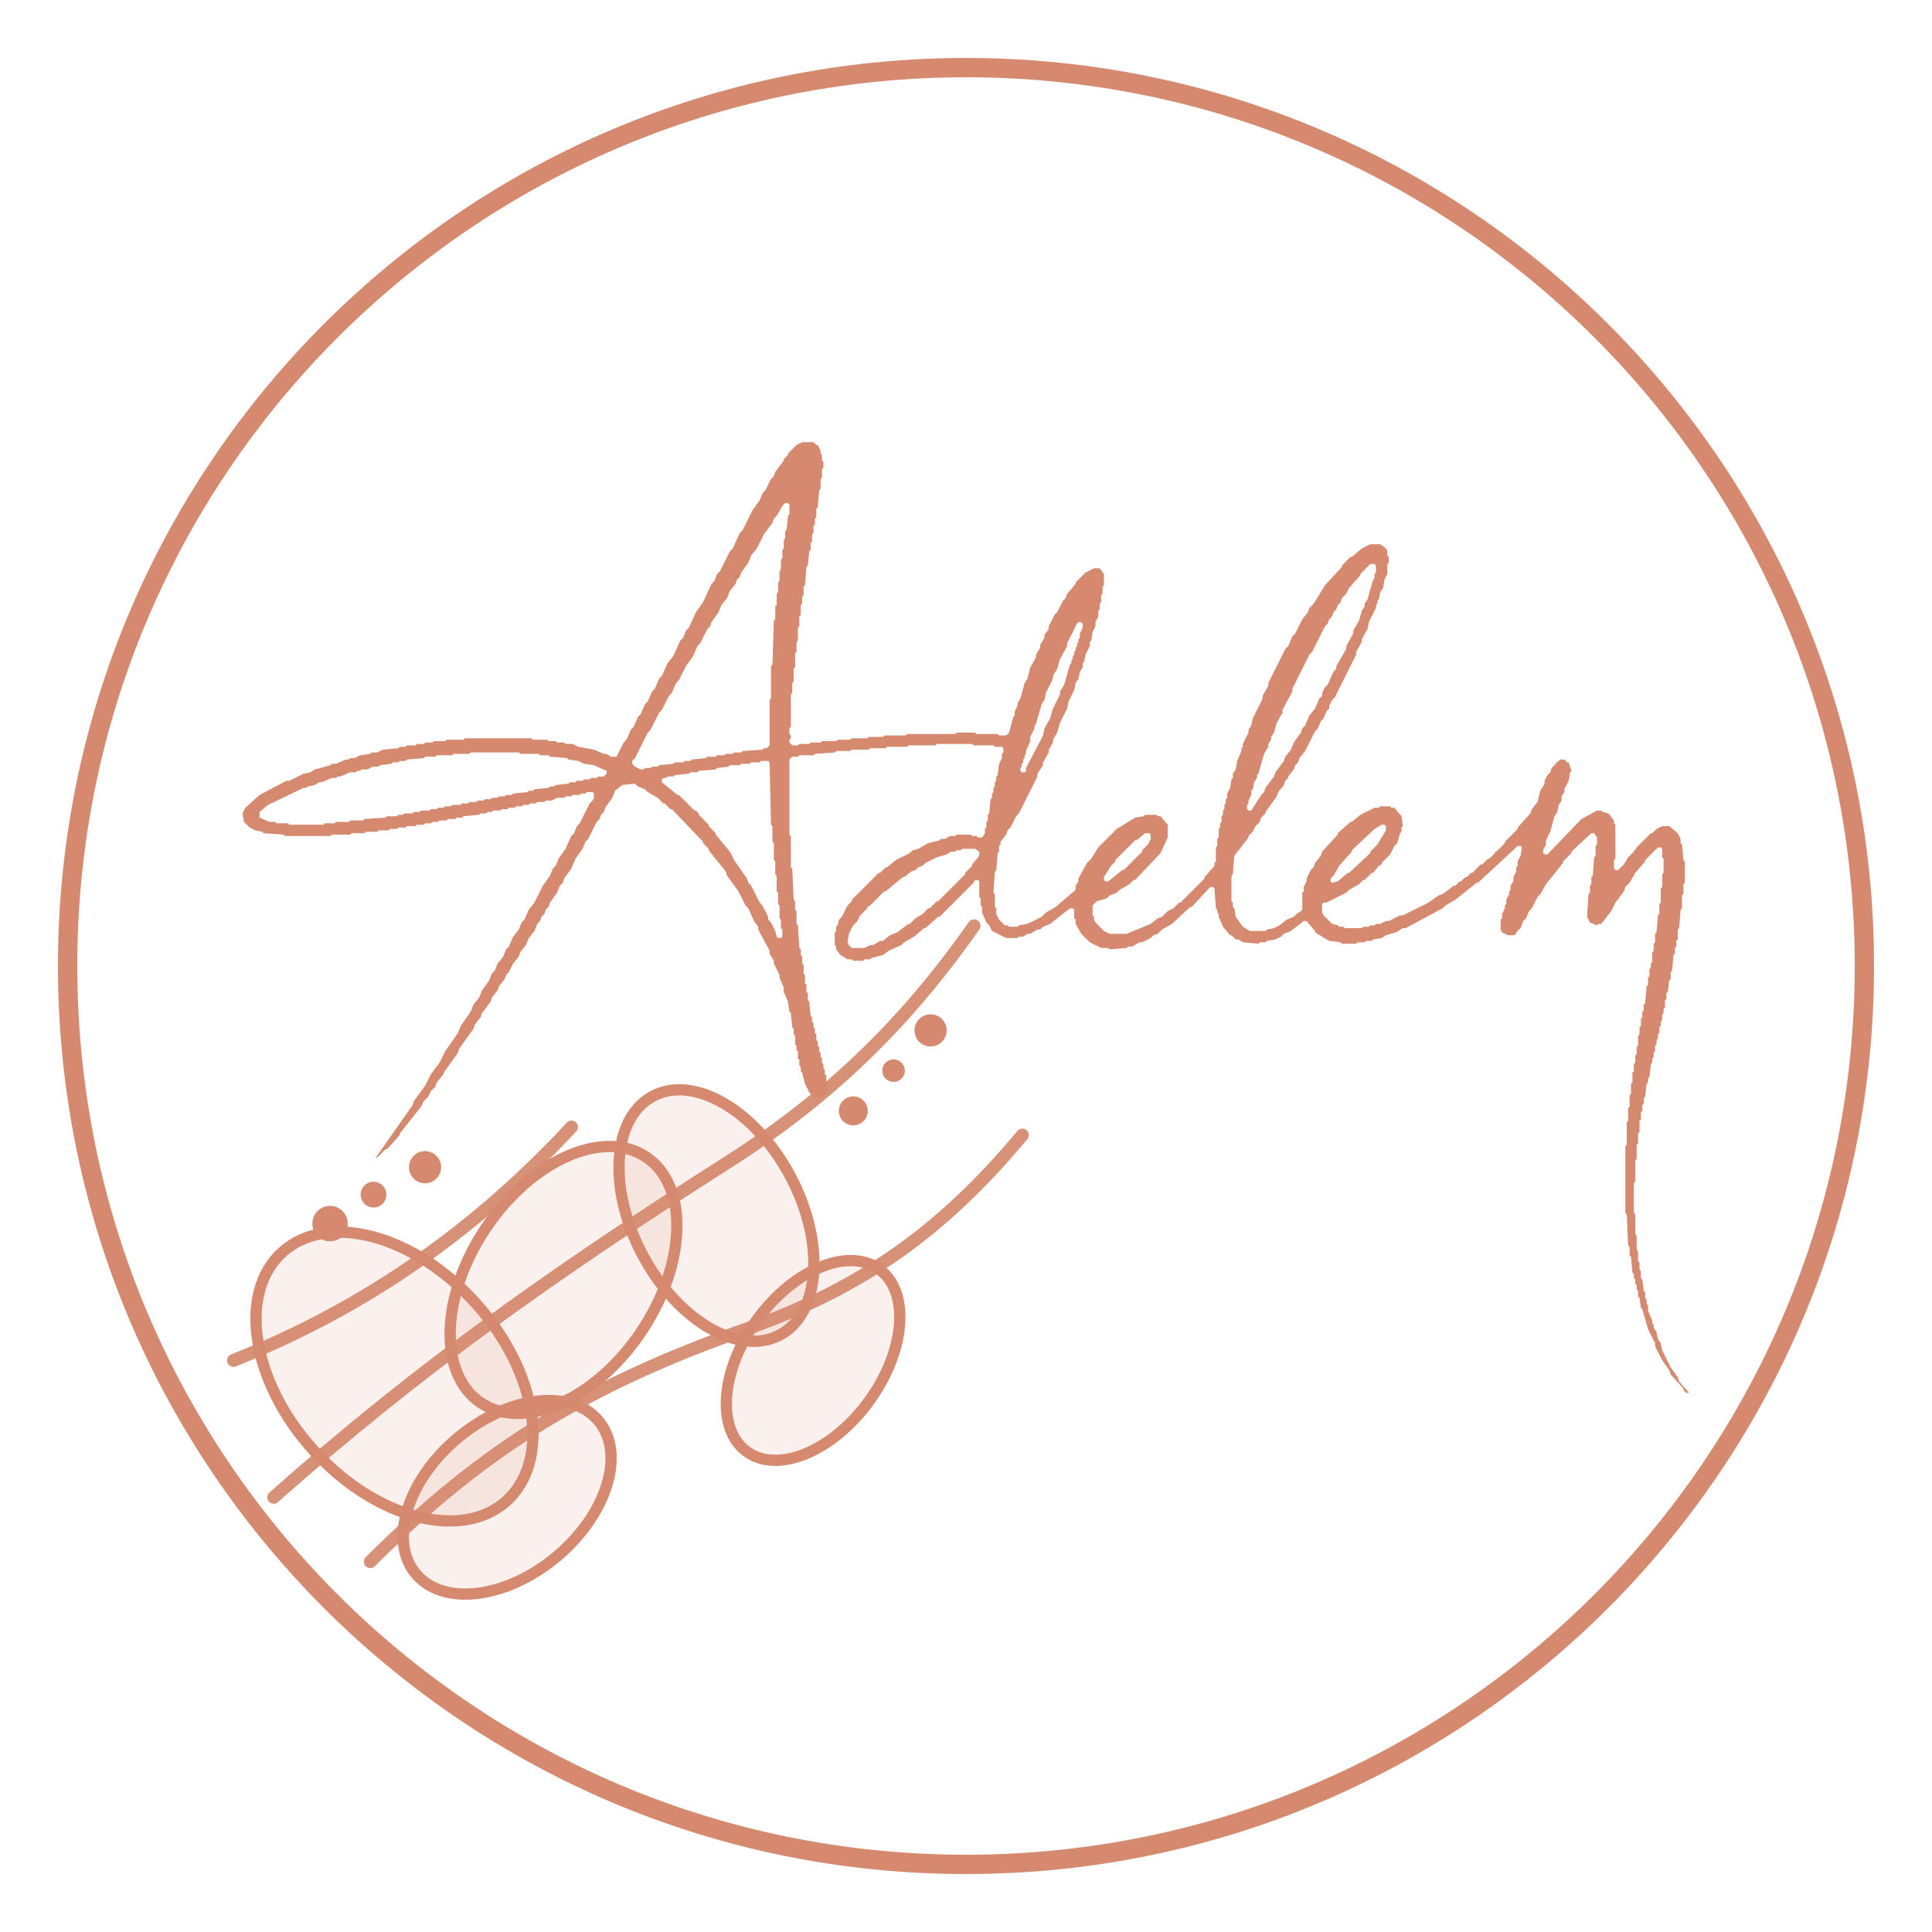
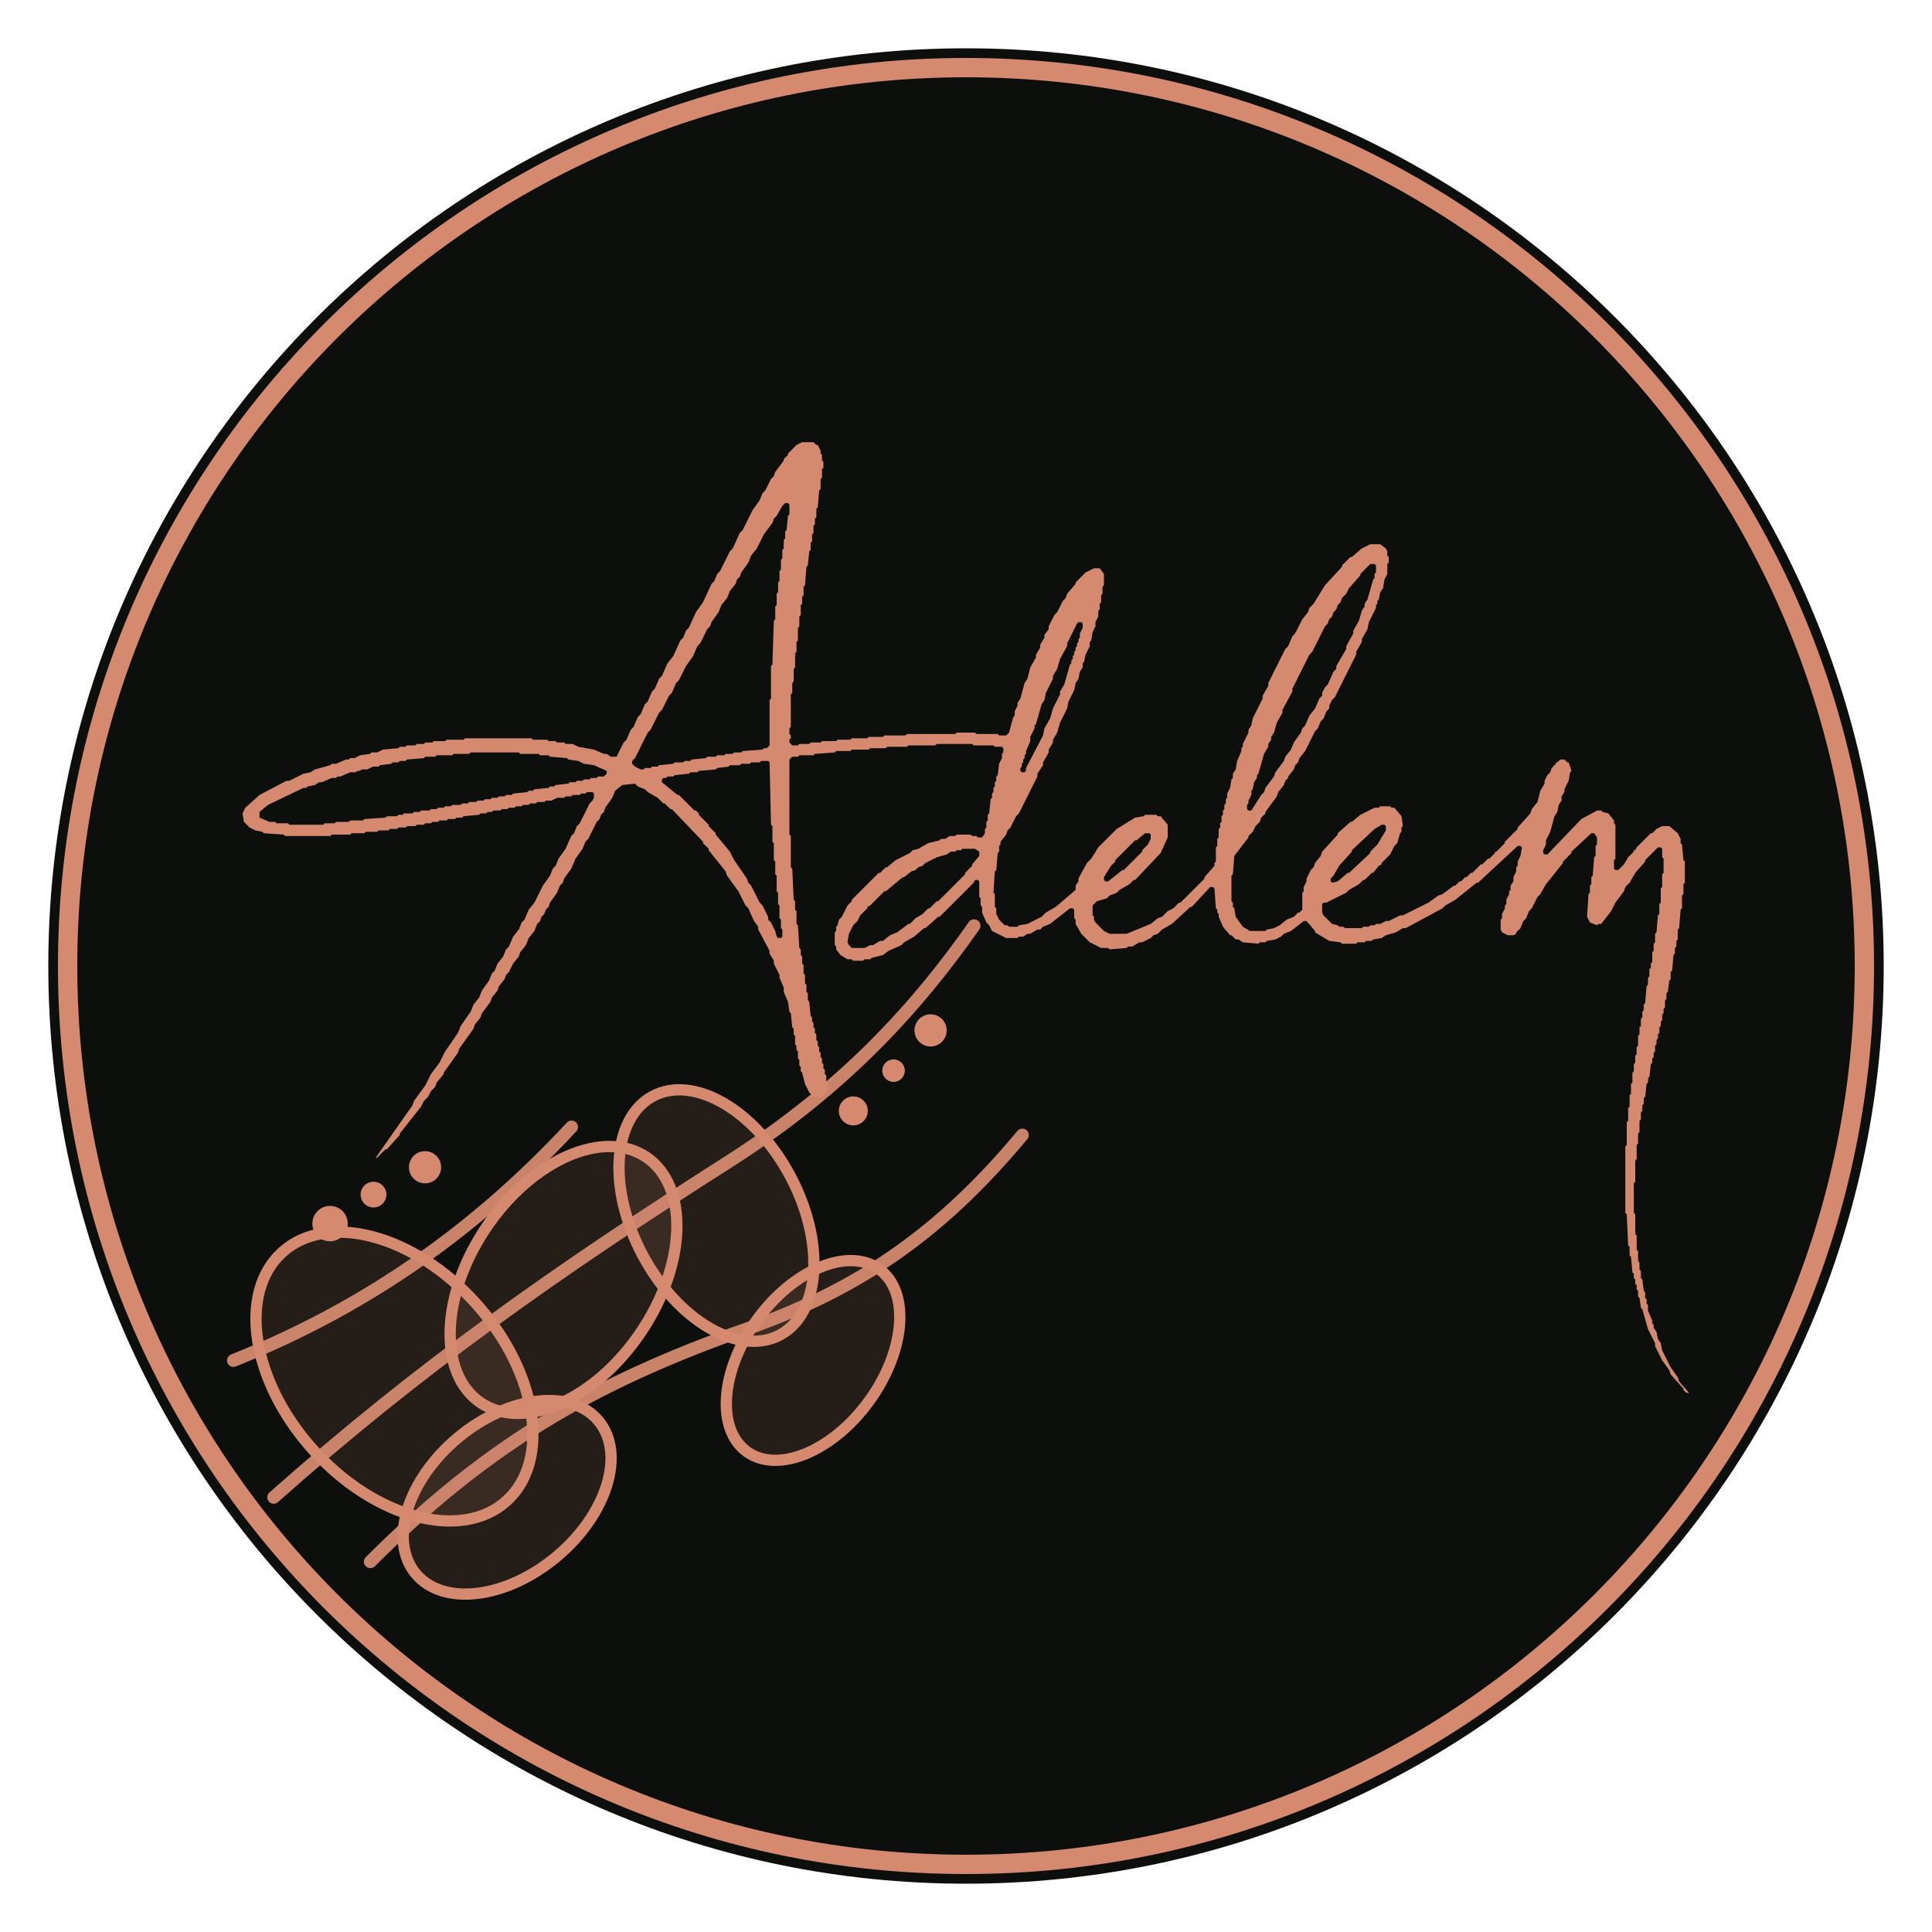
<svg xmlns="http://www.w3.org/2000/svg" viewBox="0 0 1200 1200" role="img" aria-label="Adelem">
+   <circle cx="600" cy="600" r="570" fill="#0C0F0C" />
  <circle cx="600" cy="600" r="558" fill="none" stroke="#D58A6F" stroke-width="12" />
  <g fill="none" stroke="#D58A6F" stroke-width="8" stroke-linecap="round" stroke-linejoin="round" opacity=".94">
    <path d="M170 930 C260 850 345 790 455 720 C525 675 570 625 605 575" />
    <path d="M230 970 C300 900 365 860 465 825 C535 800 585 765 635 705" />
    <path d="M145 845 C220 815 290 770 355 700" />
  </g>
  <g fill="#D58A6F" fill-opacity=".12" stroke="#D58A6F" stroke-width="7">
    <ellipse cx="245" cy="855" rx="68" ry="104" transform="rotate(-42 245 855)" />
    <ellipse cx="350" cy="795" rx="58" ry="92" transform="rotate(34 350 795)" />
    <ellipse cx="445" cy="755" rx="52" ry="84" transform="rotate(-28 445 755)" />
    <ellipse cx="315" cy="930" rx="48" ry="74" transform="rotate(50 315 930)" />
    <ellipse cx="505" cy="845" rx="43" ry="70" transform="rotate(36 505 845)" />
  </g>
  <g fill="#D58A6F">
    <circle cx="205" cy="760" r="11" />
    <circle cx="232" cy="742" r="8" />
    <circle cx="264" cy="725" r="10" />
    <circle cx="530" cy="690" r="9" />
    <circle cx="555" cy="665" r="7" />
    <circle cx="578" cy="640" r="10" />
  </g>
  <path d="M548,317 L548,320 L543,326 L543,327 L538,332 L538,333 L519,352 L518,352 L513,357 L512,357 L508,361 L503,364 L499,368 L498,368 L490,374 L485,376 L480,380 L478,380 L473,383 L471,383 L467,385 L458,385 L456,383 L455,381 L456,375 L459,369 L462,366 L464,362 L469,357 L469,356 L471,355 L481,345 L482,345 L494,335 L495,335 L500,331 L503,330 L505,328 L508,327 L510,325 L518,321 L525,319 L528,317 L531,317 L532,316 L535,316 L536,315 L545,315 Z M668,304 L669,305 L669,308 L667,312 L663,316 L663,317 L650,330 L649,330 L639,338 L637,338 L636,337 L636,335 L641,327 L644,324 L644,323 L658,309 L659,309 L665,304 Z M834,298 L835,299 L835,302 L829,312 L824,317 L824,318 L809,332 L808,332 L801,338 L797,339 L796,338 L796,336 L798,334 L802,327 L811,317 L811,316 L827,301 L832,298 Z M325,265 L327,265 L328,264 L332,264 L333,263 L343,262 L344,261 L349,261 L350,260 L362,259 L363,258 L371,257 L372,256 L379,256 L380,255 L386,255 L387,254 L393,254 L394,253 L399,253 L400,254 L401,298 L402,299 L402,310 L403,311 L403,323 L404,324 L404,333 L405,334 L405,345 L406,346 L406,354 L407,355 L407,364 L408,365 L408,371 L409,372 L409,377 L408,378 L406,378 L405,377 L404,373 L401,367 L399,365 L399,363 L395,355 L393,353 L387,341 L385,339 L384,336 L375,323 L372,317 L362,305 L362,304 L357,299 L357,298 L350,291 L350,290 L348,288 L347,288 L336,277 L335,277 L324,268 L324,266 Z M285,260 L285,262 L283,264 L279,264 L278,265 L274,265 L273,266 L269,266 L268,267 L264,267 L263,268 L259,268 L258,269 L249,270 L248,271 L245,271 L244,272 L234,273 L233,274 L230,274 L229,275 L219,276 L218,277 L214,277 L213,278 L209,278 L208,279 L204,279 L203,280 L199,280 L198,281 L194,281 L193,282 L188,282 L187,283 L183,283 L182,284 L176,284 L175,285 L171,285 L170,286 L166,286 L165,287 L161,287 L160,288 L154,288 L153,289 L149,289 L148,290 L142,290 L141,291 L138,291 L137,292 L130,292 L129,293 L114,294 L113,295 L104,295 L103,296 L94,296 L93,297 L86,297 L85,298 L61,298 L60,297 L52,297 L51,296 L47,296 L40,293 L40,289 L46,284 L71,272 L73,272 L74,271 L79,270 L82,268 L84,268 L91,265 L94,265 L95,264 L97,264 L104,261 L108,261 L109,260 L111,260 L112,259 L116,259 L120,257 L124,257 L125,256 L133,255 L134,254 L138,254 L139,253 L143,253 L144,252 L156,251 L157,250 L164,250 L165,249 L176,249 L177,248 L188,248 L189,247 L223,247 L224,248 L237,248 L238,249 L244,249 L245,250 L257,251 L258,252 L265,253 L269,255 L276,256 Z M620,155 L621,156 L621,159 L619,163 L619,166 L618,167 L618,169 L617,170 L617,172 L616,173 L616,175 L615,176 L615,178 L614,179 L614,181 L613,182 L613,184 L612,185 L608,199 L605,204 L605,206 L600,216 L598,223 L594,230 L593,235 L581,258 L581,260 L580,261 L578,261 L577,260 L577,258 L578,257 L578,255 L579,254 L579,252 L580,251 L580,249 L581,248 L581,246 L584,239 L584,236 L587,230 L587,228 L588,227 L592,213 L594,210 L595,205 L600,195 L600,193 L603,188 L605,181 L610,172 L610,170 L617,156 L618,155 Z M827,114 L828,115 L828,120 L827,121 L827,124 L826,125 L822,139 L820,142 L820,144 L818,147 L816,154 L812,161 L812,163 L807,172 L807,174 L800,186 L800,188 L798,190 L794,199 L792,201 L790,205 L790,207 L788,209 L785,216 L781,221 L778,228 L776,230 L775,233 L770,240 L768,245 L764,250 L763,253 L757,261 L756,264 L750,272 L749,275 L747,277 L740,288 L738,288 L737,287 L737,284 L738,283 L738,281 L740,277 L740,274 L741,273 L742,268 L744,265 L744,263 L745,262 L749,248 L752,243 L752,241 L754,238 L754,236 L756,233 L758,226 L762,219 L762,217 L769,204 L769,202 L781,178 L783,176 L792,158 L794,156 L795,153 L797,151 L798,148 L800,146 L801,143 L803,141 L804,138 L807,135 L809,131 L817,122 L817,121 L824,114 Z M413,71 L414,72 L414,79 L413,80 L412,90 L411,91 L411,96 L410,97 L410,103 L409,104 L409,110 L408,111 L408,118 L407,119 L407,126 L406,127 L406,134 L405,135 L405,143 L404,144 L404,153 L403,154 L402,185 L401,186 L401,209 L400,210 L400,242 L398,244 L396,244 L395,245 L381,246 L380,247 L375,247 L374,248 L369,248 L368,249 L363,249 L362,250 L356,250 L355,251 L345,252 L344,253 L340,253 L339,254 L333,254 L332,255 L322,256 L321,257 L317,257 L316,258 L312,258 L311,259 L309,259 L305,257 L303,255 L303,253 L305,251 L314,233 L316,231 L322,219 L324,217 L329,207 L331,205 L334,198 L336,196 L341,186 L346,179 L349,172 L351,170 L356,160 L358,158 L359,155 L364,148 L366,143 L370,138 L372,133 L376,128 L377,125 L379,123 L380,120 L385,113 L387,108 L391,103 L396,93 L402,85 L403,82 L405,80 L409,73 L411,71 Z M28,290 L29,296 L33,300 L37,302 L42,303 L43,304 L57,305 L58,306 L90,306 L91,305 L104,305 L105,304 L114,304 L115,303 L123,303 L124,302 L131,302 L132,301 L137,301 L138,300 L143,300 L144,299 L150,299 L151,298 L156,298 L157,297 L161,297 L162,296 L166,296 L167,295 L172,295 L173,294 L178,294 L179,293 L183,293 L184,292 L195,291 L196,290 L200,290 L201,289 L204,289 L205,288 L210,288 L211,287 L215,287 L216,286 L220,286 L221,285 L225,285 L226,284 L230,284 L231,283 L235,283 L236,282 L241,282 L242,281 L246,281 L250,279 L255,279 L256,278 L260,278 L261,277 L266,277 L267,276 L270,276 L271,275 L275,275 L276,276 L276,279 L275,281 L273,283 L266,297 L264,299 L262,304 L260,306 L256,315 L251,322 L249,327 L247,329 L245,334 L240,341 L234,353 L230,358 L227,365 L225,367 L223,372 L219,377 L216,384 L214,386 L212,391 L208,396 L206,401 L204,403 L202,408 L197,415 L195,420 L191,425 L189,430 L182,440 L180,445 L171,458 L167,466 L161,474 L157,482 L149,493 L148,496 L122,533 L123,533 L129,527 L130,527 L139,517 L139,516 L154,497 L156,493 L159,490 L161,486 L164,483 L165,480 L170,474 L170,473 L180,459 L181,456 L191,442 L192,439 L196,434 L197,431 L203,423 L204,420 L208,415 L209,412 L213,407 L214,404 L216,402 L219,396 L223,391 L224,388 L228,383 L230,378 L234,373 L236,368 L238,366 L239,363 L241,361 L242,358 L244,356 L245,353 L250,346 L252,341 L254,339 L255,336 L260,329 L263,322 L268,315 L270,310 L272,308 L278,296 L280,294 L281,291 L283,289 L284,286 L289,279 L291,274 L296,270 L305,269 L307,271 L312,273 L314,275 L321,279 L325,283 L326,283 L330,287 L331,287 L353,310 L353,311 L357,315 L357,316 L369,331 L370,334 L378,345 L383,355 L385,357 L389,366 L392,370 L392,372 L400,387 L400,389 L403,394 L403,396 L407,404 L407,406 L410,413 L410,416 L413,423 L414,430 L415,431 L416,441 L417,442 L417,446 L418,447 L418,453 L419,454 L419,457 L420,458 L420,463 L421,464 L421,468 L422,469 L422,472 L423,473 L425,481 L428,487 L431,490 L434,490 L435,491 L439,489 L441,485 L441,480 L440,479 L440,475 L439,474 L439,471 L438,470 L438,467 L437,466 L437,463 L436,462 L436,459 L435,458 L435,455 L434,454 L434,451 L433,450 L433,446 L432,445 L432,442 L431,441 L431,438 L430,437 L430,434 L429,433 L428,423 L427,422 L427,417 L426,416 L426,411 L425,410 L425,404 L424,403 L424,397 L423,396 L423,391 L422,390 L422,386 L421,385 L420,369 L419,368 L419,359 L418,358 L418,352 L417,351 L416,329 L415,328 L415,306 L414,305 L414,252 L416,250 L420,250 L421,249 L431,249 L432,248 L446,247 L447,246 L457,246 L458,245 L470,245 L471,244 L482,244 L483,243 L497,243 L498,242 L517,242 L518,241 L543,241 L544,242 L558,242 L559,243 L564,243 L565,244 L565,247 L564,248 L564,251 L562,255 L561,263 L560,264 L560,267 L559,268 L559,271 L558,272 L558,275 L557,276 L557,279 L556,280 L555,290 L554,291 L554,295 L553,296 L553,300 L552,301 L552,304 L550,307 L547,307 L546,306 L543,306 L542,305 L532,305 L531,306 L527,306 L524,308 L521,308 L520,309 L512,311 L505,315 L501,316 L499,318 L489,323 L483,328 L482,328 L478,332 L477,332 L458,351 L458,352 L455,355 L451,363 L449,365 L448,369 L447,370 L447,373 L446,374 L446,383 L447,384 L447,386 L450,390 L455,393 L458,393 L459,394 L466,394 L467,393 L471,393 L472,392 L480,390 L484,387 L493,383 L495,381 L502,377 L509,371 L510,371 L519,363 L520,363 L544,339 L545,337 L547,337 L548,338 L548,349 L549,350 L549,355 L550,356 L550,360 L553,367 L555,369 L557,373 L567,378 L575,378 L576,377 L579,377 L582,375 L584,375 L589,372 L591,372 L593,370 L598,368 L612,357 L614,357 L615,358 L615,364 L616,365 L616,368 L620,375 L626,381 L634,385 L639,385 L640,386 L652,385 L653,384 L656,384 L661,381 L663,381 L669,378 L671,376 L674,375 L677,372 L684,368 L697,356 L698,356 L711,342 L713,342 L714,343 L715,357 L716,358 L716,360 L717,361 L717,363 L720,370 L725,376 L726,376 L729,379 L731,379 L734,381 L745,382 L746,381 L750,381 L751,380 L757,379 L761,377 L763,375 L768,373 L777,366 L779,366 L785,373 L785,374 L795,380 L803,381 L804,382 L814,382 L815,381 L820,381 L821,380 L825,380 L826,379 L832,378 L835,376 L842,374 L847,371 L849,371 L875,357 L877,355 L884,351 L899,339 L900,339 L928,313 L930,313 L931,314 L930,320 L928,324 L928,327 L927,328 L927,331 L925,335 L925,338 L923,341 L923,344 L922,345 L922,347 L920,351 L920,354 L919,355 L919,357 L917,361 L917,364 L916,365 L916,372 L917,374 L921,376 L925,376 L927,375 L927,374 L930,371 L932,366 L934,364 L936,359 L938,357 L942,349 L944,347 L948,340 L960,325 L960,324 L966,318 L966,317 L980,304 L982,304 L984,307 L984,312 L983,313 L983,320 L982,321 L981,334 L980,335 L980,340 L979,341 L979,346 L978,347 L977,363 L979,367 L984,369 L985,368 L987,368 L994,359 L997,353 L1003,345 L1004,342 L1007,339 L1011,332 L1018,324 L1018,323 L1027,314 L1029,314 L1030,315 L1030,321 L1031,322 L1031,332 L1030,333 L1030,342 L1029,343 L1029,353 L1028,354 L1028,361 L1027,362 L1026,374 L1025,375 L1025,381 L1024,382 L1024,387 L1023,388 L1023,395 L1022,396 L1022,399 L1021,400 L1021,405 L1020,406 L1020,411 L1019,412 L1018,424 L1017,425 L1017,429 L1016,430 L1016,434 L1015,435 L1015,440 L1014,441 L1014,446 L1013,447 L1013,454 L1012,455 L1012,460 L1011,461 L1011,466 L1010,467 L1010,472 L1009,473 L1009,480 L1008,481 L1008,488 L1007,489 L1007,497 L1006,498 L1006,507 L1005,508 L1005,524 L1004,525 L1004,572 L1005,573 L1006,595 L1007,596 L1007,602 L1008,603 L1009,614 L1010,615 L1010,618 L1011,619 L1011,622 L1012,623 L1012,626 L1013,627 L1013,631 L1014,632 L1015,639 L1016,640 L1020,654 L1025,664 L1025,666 L1030,676 L1035,683 L1036,686 L1045,696 L1045,697 L1047,699 L1049,699 L1042,691 L1041,688 L1036,681 L1030,669 L1029,664 L1027,661 L1026,656 L1024,653 L1024,651 L1023,650 L1023,648 L1020,641 L1020,637 L1019,636 L1019,633 L1018,632 L1018,628 L1017,627 L1016,619 L1015,618 L1015,613 L1014,612 L1014,607 L1013,606 L1013,599 L1012,598 L1012,588 L1011,587 L1011,573 L1010,572 L1010,551 L1011,550 L1011,535 L1012,534 L1012,524 L1013,523 L1013,516 L1014,515 L1014,507 L1015,506 L1015,501 L1016,500 L1016,496 L1017,495 L1017,491 L1018,490 L1019,481 L1020,480 L1020,477 L1021,476 L1022,467 L1023,466 L1023,463 L1024,462 L1024,459 L1025,458 L1025,454 L1026,453 L1026,450 L1027,449 L1027,446 L1028,445 L1028,441 L1029,440 L1029,437 L1030,436 L1030,432 L1031,431 L1031,428 L1032,427 L1032,422 L1033,421 L1033,417 L1034,416 L1035,408 L1036,407 L1036,402 L1037,401 L1038,390 L1039,389 L1039,385 L1040,384 L1040,380 L1041,379 L1041,372 L1042,371 L1043,358 L1044,357 L1044,348 L1045,347 L1045,340 L1046,339 L1046,324 L1045,323 L1044,312 L1043,311 L1043,308 L1041,304 L1035,299 L1030,299 L1026,301 L1023,304 L1022,304 L1012,314 L1011,316 L1010,316 L1010,317 L1006,321 L1003,326 L999,330 L997,330 L996,329 L996,323 L997,322 L997,298 L996,297 L996,295 L992,290 L988,289 L987,288 L984,288 L973,294 L949,319 L947,319 L946,318 L946,316 L948,312 L948,309 L951,303 L954,292 L956,289 L957,284 L959,281 L959,278 L961,275 L961,273 L964,267 L965,261 L966,260 L964,254 L963,254 L961,252 L958,252 L956,254 L955,254 L955,255 L952,258 L951,261 L949,263 L947,267 L947,269 L944,274 L942,282 L938,287 L937,290 L928,300 L928,301 L919,310 L919,311 L913,317 L912,317 L912,318 L908,322 L907,322 L903,326 L902,326 L896,332 L895,332 L892,335 L891,335 L888,338 L887,338 L884,341 L883,341 L875,347 L872,348 L865,353 L847,362 L845,362 L837,366 L835,366 L831,368 L828,368 L827,369 L824,369 L823,370 L819,370 L818,371 L806,371 L805,370 L802,370 L801,369 L797,368 L791,362 L790,360 L790,354 L791,353 L793,353 L807,346 L809,344 L816,340 L819,337 L820,337 L825,332 L826,332 L830,327 L832,326 L832,325 L838,319 L841,313 L843,311 L845,304 L846,303 L846,300 L847,299 L846,292 L841,286 L839,286 L838,285 L831,285 L830,286 L827,286 L817,291 L811,296 L810,296 L801,304 L801,305 L790,317 L789,320 L785,325 L784,328 L782,330 L779,336 L779,338 L777,342 L777,345 L776,346 L776,358 L774,360 L773,360 L770,363 L765,365 L760,369 L756,371 L751,372 L750,373 L739,373 L734,370 L729,363 L728,357 L727,356 L727,353 L726,352 L726,334 L727,333 L728,320 L738,307 L738,306 L741,303 L743,299 L746,296 L747,293 L750,290 L750,289 L758,278 L759,275 L763,270 L764,267 L766,265 L766,264 L770,259 L771,256 L773,254 L774,251 L778,246 L785,232 L787,230 L789,225 L791,223 L793,218 L795,216 L795,214 L797,210 L799,208 L814,178 L814,176 L818,169 L818,167 L822,160 L823,155 L828,145 L828,143 L829,142 L829,140 L830,139 L831,134 L833,131 L834,125 L836,121 L836,114 L837,113 L837,109 L836,108 L836,105 L835,103 L831,100 L824,100 L818,103 L811,109 L810,109 L804,115 L804,116 L792,129 L784,142 L781,145 L780,148 L776,153 L771,163 L769,165 L766,172 L764,174 L752,198 L752,200 L748,207 L748,209 L741,223 L740,228 L738,231 L738,233 L734,241 L734,243 L733,244 L733,246 L730,253 L729,259 L727,262 L727,265 L726,266 L725,272 L723,276 L723,279 L722,280 L722,283 L721,284 L721,287 L720,288 L720,291 L719,292 L719,296 L718,297 L718,300 L717,301 L717,307 L716,308 L716,313 L715,314 L715,324 L714,325 L714,327 L707,335 L707,336 L690,353 L689,353 L685,357 L681,359 L677,363 L674,364 L669,368 L652,375 L640,375 L636,373 L630,367 L629,365 L629,363 L628,362 L628,355 L631,352 L638,350 L640,348 L645,346 L647,344 L654,340 L657,337 L658,337 L676,318 L681,307 L681,298 L676,292 L674,292 L673,291 L665,291 L664,292 L658,293 L645,301 L632,314 L627,322 L624,325 L618,336 L618,338 L616,341 L616,344 L602,356 L595,360 L592,363 L582,368 L576,369 L575,370 L569,370 L568,369 L566,369 L562,365 L560,361 L560,357 L559,356 L559,347 L558,346 L559,331 L560,330 L561,318 L562,317 L562,313 L563,312 L563,310 L567,305 L568,302 L570,300 L574,292 L576,290 L589,264 L589,262 L593,256 L593,254 L597,247 L597,245 L600,240 L600,238 L603,233 L605,226 L610,216 L611,211 L615,203 L616,198 L618,195 L619,190 L621,187 L621,184 L622,183 L623,178 L626,172 L626,169 L627,168 L628,162 L630,158 L630,155 L632,151 L632,147 L633,146 L633,142 L634,141 L634,136 L635,135 L635,130 L636,129 L636,121 L633,117 L629,117 L623,120 L616,127 L616,128 L610,135 L609,138 L607,140 L603,148 L601,150 L597,158 L597,160 L594,164 L594,166 L591,171 L591,173 L588,178 L588,180 L584,187 L582,195 L580,198 L577,209 L575,212 L575,214 L573,218 L573,221 L572,222 L569,233 L567,235 L562,235 L561,234 L546,234 L545,233 L532,233 L531,234 L497,234 L496,235 L481,235 L480,236 L470,236 L469,237 L458,237 L457,238 L448,238 L447,239 L437,239 L436,240 L429,240 L428,241 L421,241 L420,242 L416,242 L414,240 L414,238 L415,237 L415,235 L414,234 L414,230 L415,229 L415,206 L416,205 L416,198 L417,197 L417,188 L418,187 L418,177 L419,176 L419,169 L420,168 L420,159 L421,158 L421,151 L422,150 L422,143 L423,142 L423,137 L424,136 L424,130 L425,129 L426,116 L427,115 L428,105 L429,104 L429,99 L430,98 L430,93 L431,92 L431,87 L432,86 L432,82 L433,81 L433,75 L434,74 L435,62 L436,61 L436,54 L437,53 L437,47 L438,46 L438,42 L437,41 L437,37 L436,36 L436,34 L434,30 L433,30 L431,28 L423,28 L419,30 L413,36 L413,37 L410,40 L410,41 L404,49 L403,52 L401,54 L397,62 L395,64 L393,69 L388,76 L381,90 L379,92 L374,103 L372,105 L365,119 L363,121 L361,126 L359,128 L353,141 L348,148 L343,159 L341,161 L339,166 L337,168 L332,179 L328,184 L324,193 L322,195 L319,202 L317,204 L314,211 L312,213 L309,220 L307,222 L304,229 L302,231 L299,238 L297,240 L292,250 L288,250 L285,248 L283,248 L276,245 L265,243 L261,241 L256,241 L255,240 L250,240 L249,239 L244,239 L243,238 L233,238 L232,237 L185,237 L184,238 L172,238 L171,239 L163,239 L162,240 L157,240 L156,241 L151,241 L150,242 L144,242 L143,243 L139,243 L138,244 L127,245 L123,247 L119,247 L118,248 L111,249 L107,251 L104,251 L103,252 L101,252 L94,255 L91,255 L90,256 L79,259 L76,261 L71,262 L61,267 L59,267 L40,277 L30,286 Z" fill="#D58A6F" fill-rule="evenodd" transform="translate(126 250) scale(.88)" />
</svg>
